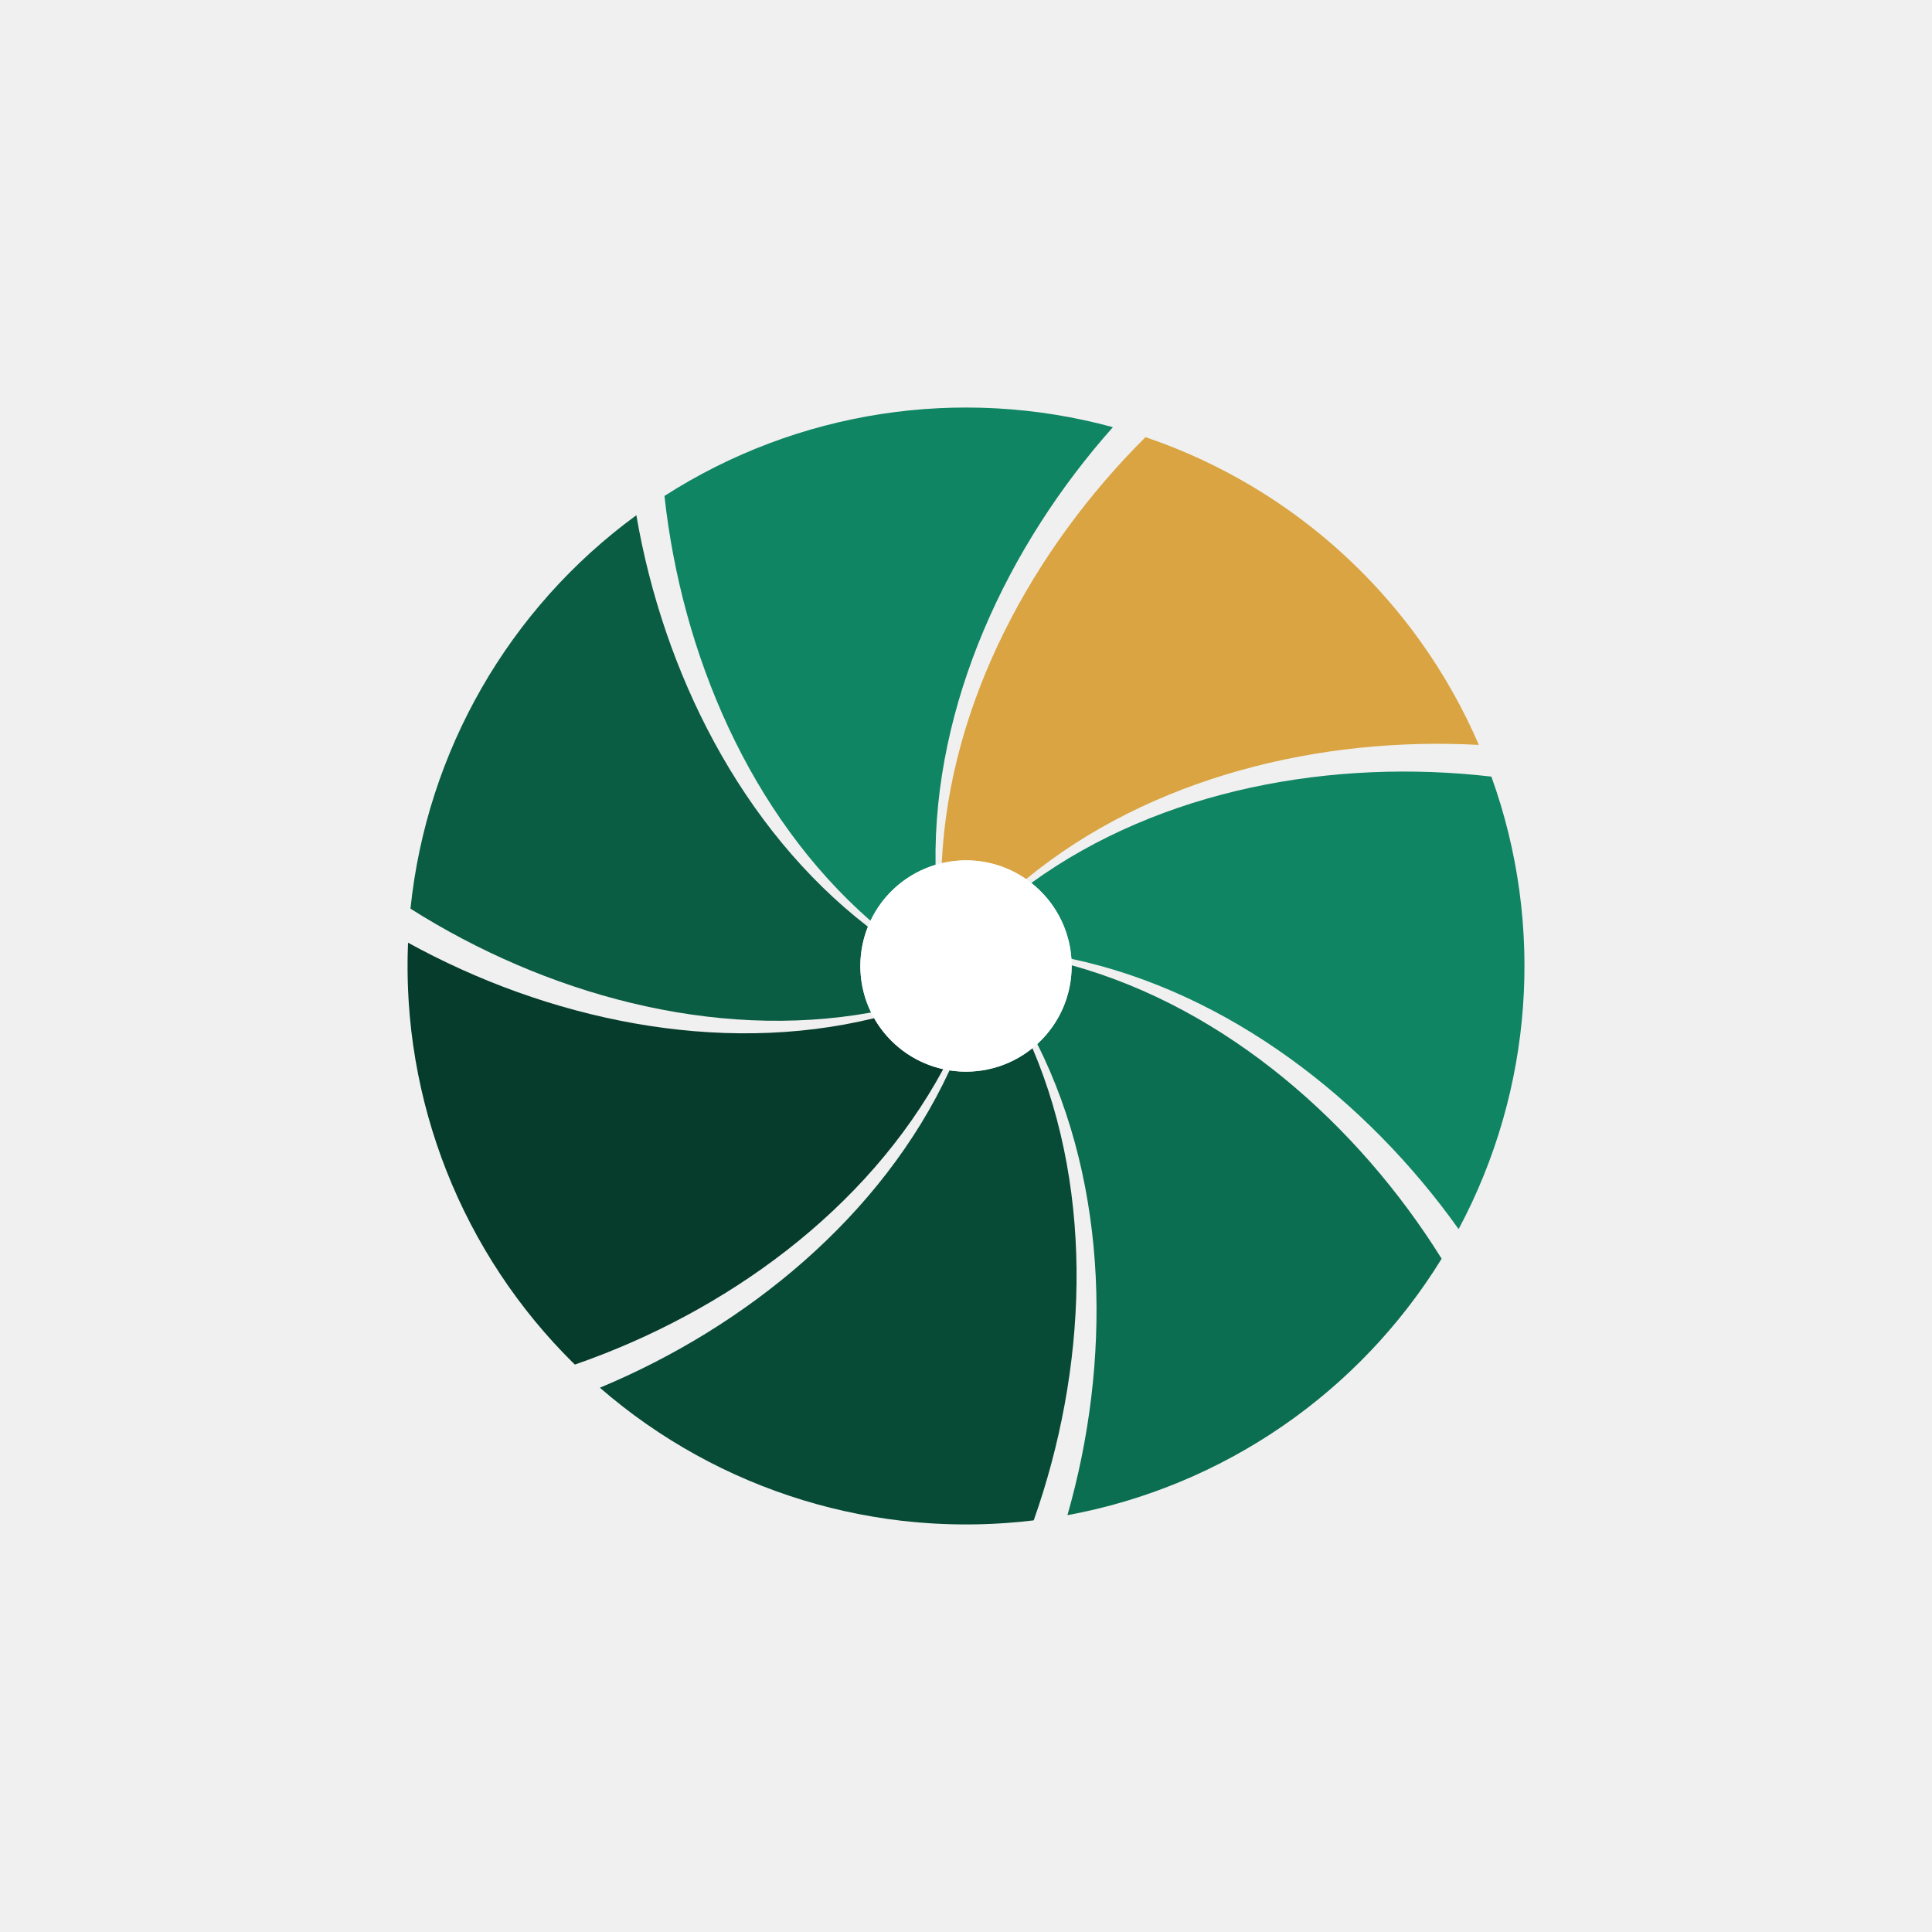
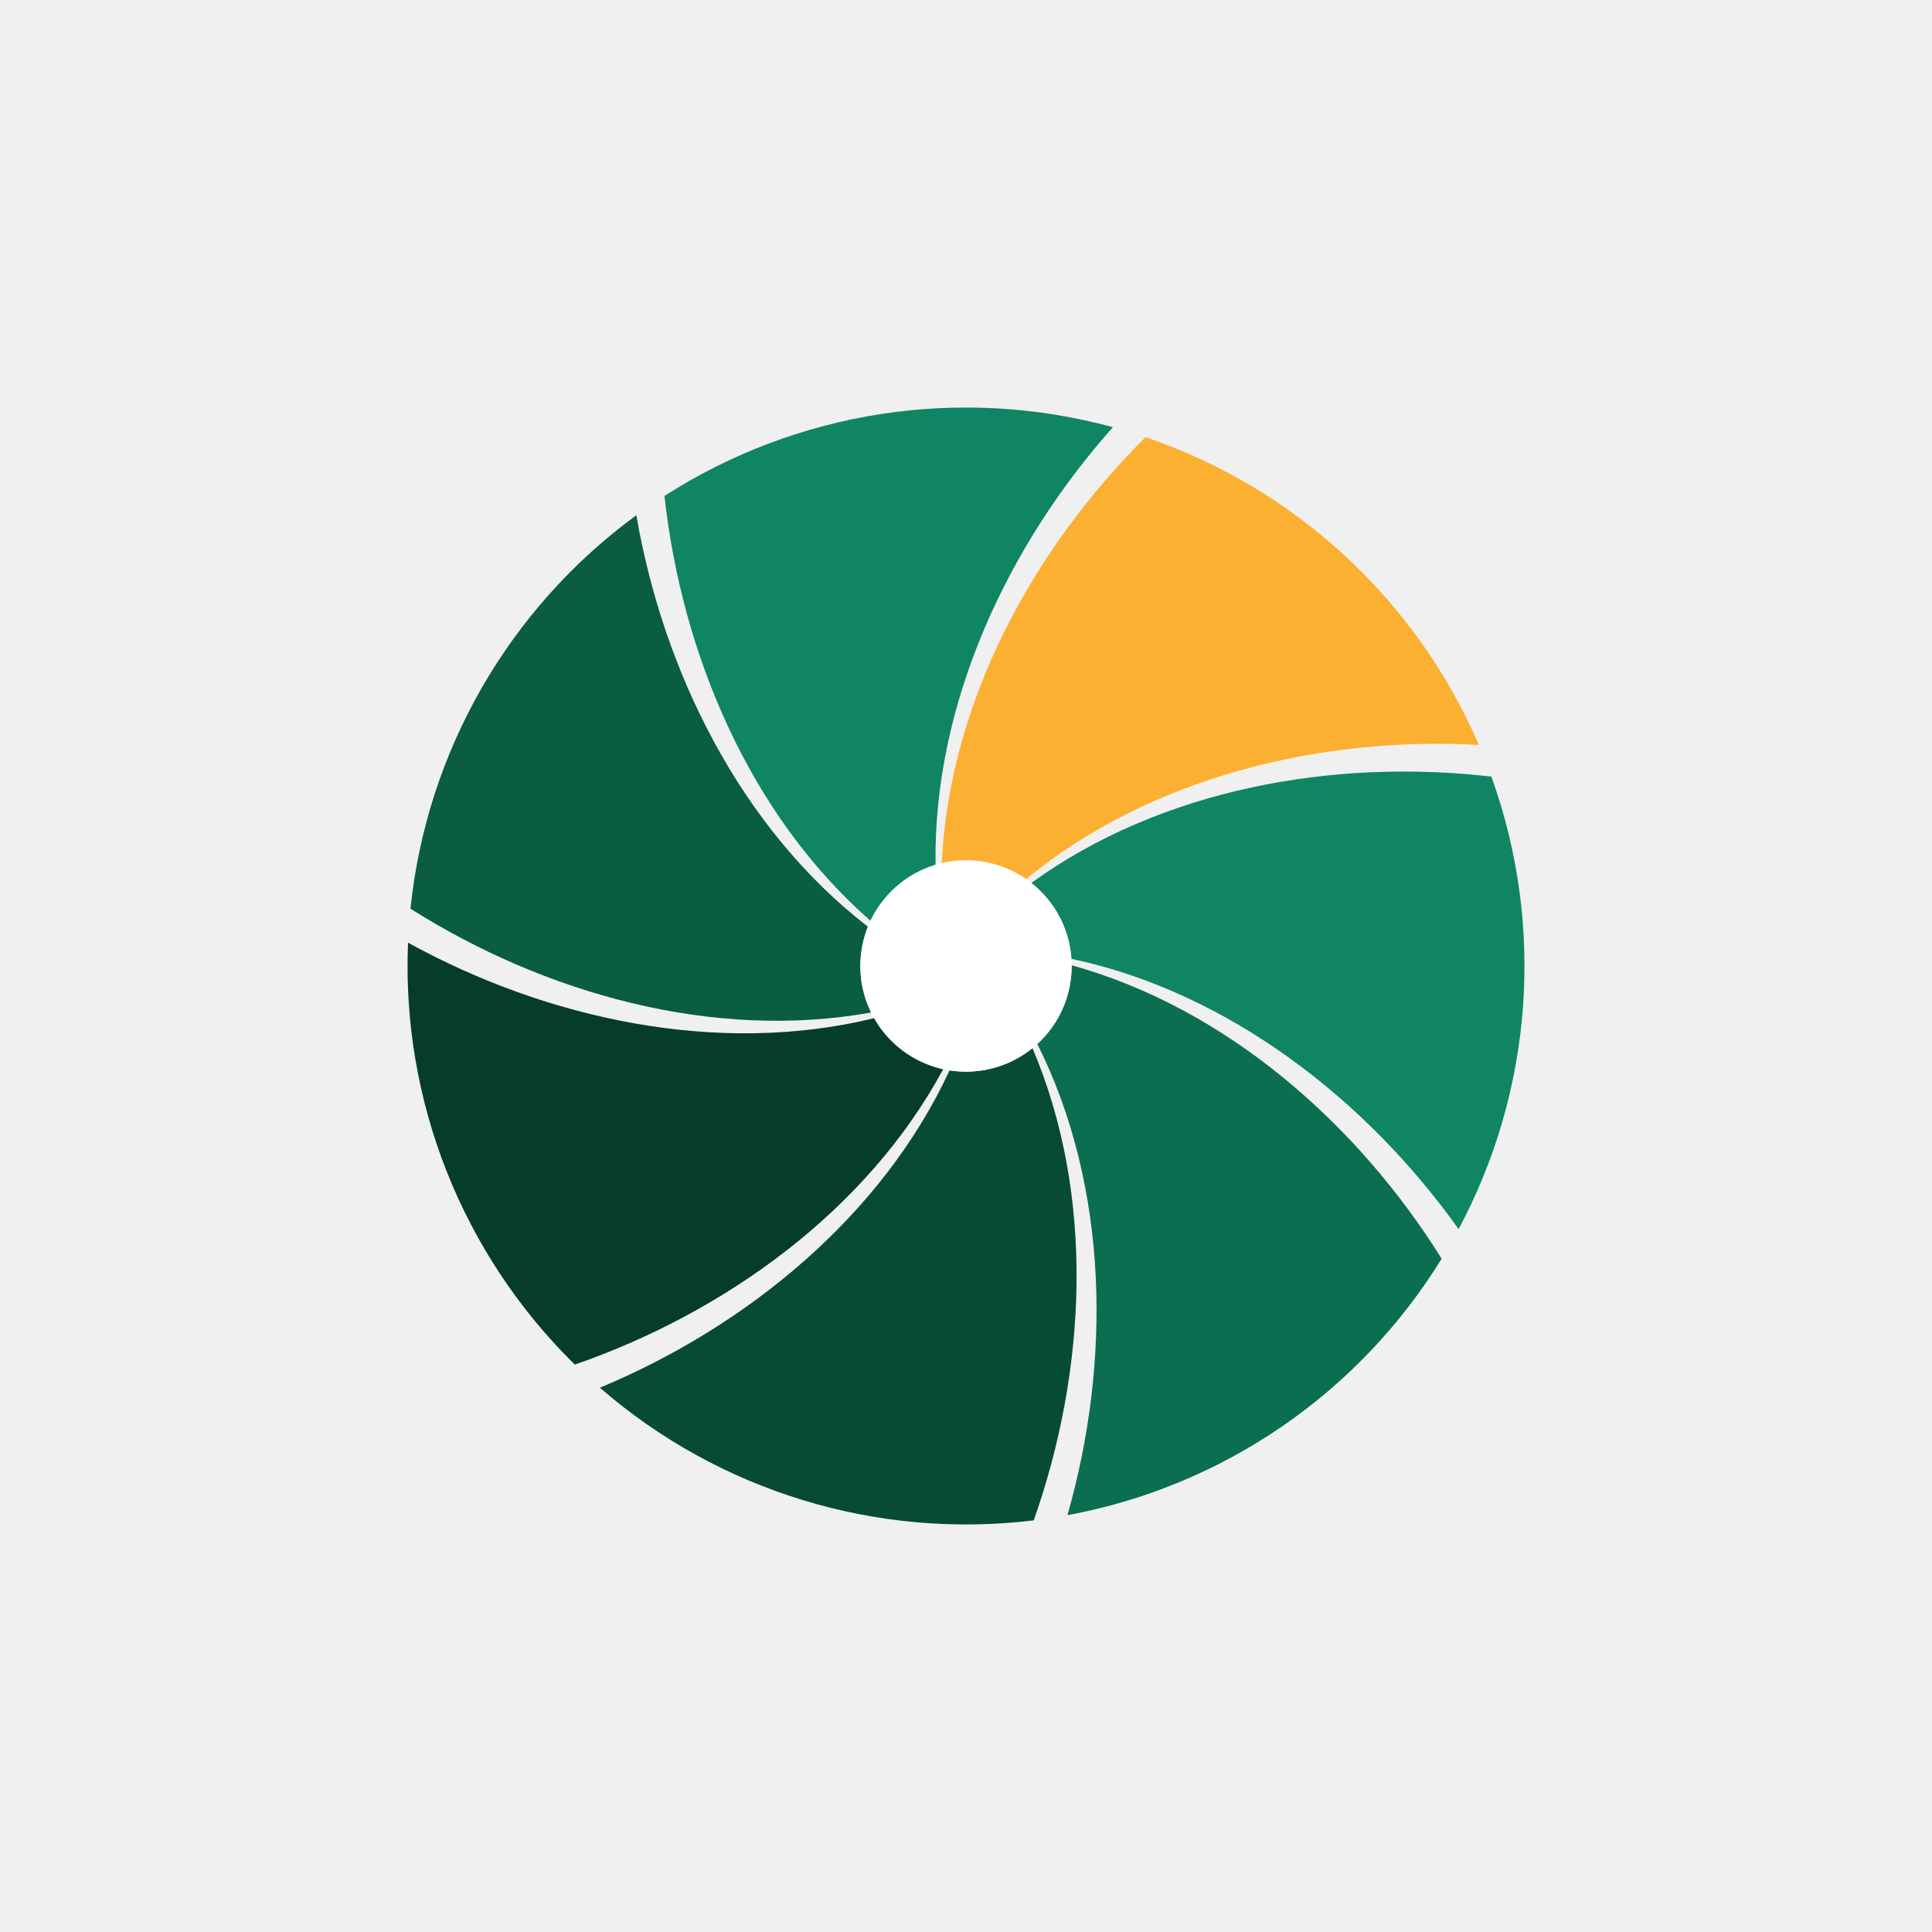
<svg xmlns="http://www.w3.org/2000/svg" viewBox="0 0 512 512" fill="none">
  <defs>
    <clipPath id="aperture-clip">
      <circle cx="256" cy="256" r="148" />
    </clipPath>
  </defs>
  <g clip-path="url(#aperture-clip)">
-     <path d="M 249.58 228.75 C 251.54 186.14, 273.81 145.43, 303.57 115.85 A 148 148 0 0 1 391.91 197.41 C 350.01 195.13, 304.87 205.88, 271.93 232.97 A 28 28 0 0 0 249.58 228.75 Z" fill="#D9A441" />
+     <path d="M 249.58 228.75 C 251.54 186.14, 273.81 145.43, 303.57 115.85 A 148 148 0 0 1 391.91 197.41 C 350.01 195.13, 304.87 205.88, 271.93 232.97 A 28 28 0 0 0 249.58 228.75 Z" fill="#FCB031" />
    <path d="M 273.31 233.99 C 307.84 208.96, 353.56 200.98, 395.23 205.81 A 148 148 0 0 1 386.55 325.73 C 362.21 291.55, 325.65 262.96, 283.94 254.1 A 28 28 0 0 0 273.31 233.99 Z" fill="#0F8563" />
    <path d="M 284 255.81 C 325.1 267.2, 359.84 297.97, 382.05 333.57 A 148 148 0 0 1 282.88 401.54 C 294.42 361.2, 293.99 314.8, 274.9 276.66 A 28 28 0 0 0 284 255.81 Z" fill="#0B6E50" />
    <path d="M 273.61 277.77 C 290.33 317.01, 287.93 363.35, 273.95 402.91 A 148 148 0 0 1 158.97 367.76 C 197.71 351.63, 233.71 322.36, 251.64 283.66 A 28 28 0 0 0 273.61 277.77 Z" fill="#074B36" />
    <path d="M 249.96 283.34 C 229.7 320.87, 191.98 347.9, 152.33 361.63 A 148 148 0 0 1 108.13 249.82 C 144.88 270.05, 190.22 279.95, 231.66 269.83 A 28 28 0 0 0 249.96 283.34 Z" fill="#063C2C" />
    <path d="M 230.86 268.32 C 188.89 275.89, 144.23 263.24, 108.78 240.81 A 148 148 0 0 1 168.64 136.54 C 175.74 177.89, 196.27 219.51, 230.01 245.59 A 28 28 0 0 0 230.86 268.32 Z" fill="#0A5C42" />
    <path d="M 230.69 244.02 C 198.6 215.93, 180.65 173.13, 176.09 131.43 A 148 148 0 0 1 294.93 113.21 C 267.03 144.54, 247.29 186.54, 247.93 229.19 A 28 28 0 0 0 230.69 244.02 Z" fill="#0F8563" />
  </g>
  <circle cx="256" cy="256" r="28" fill="white" />
</svg>
